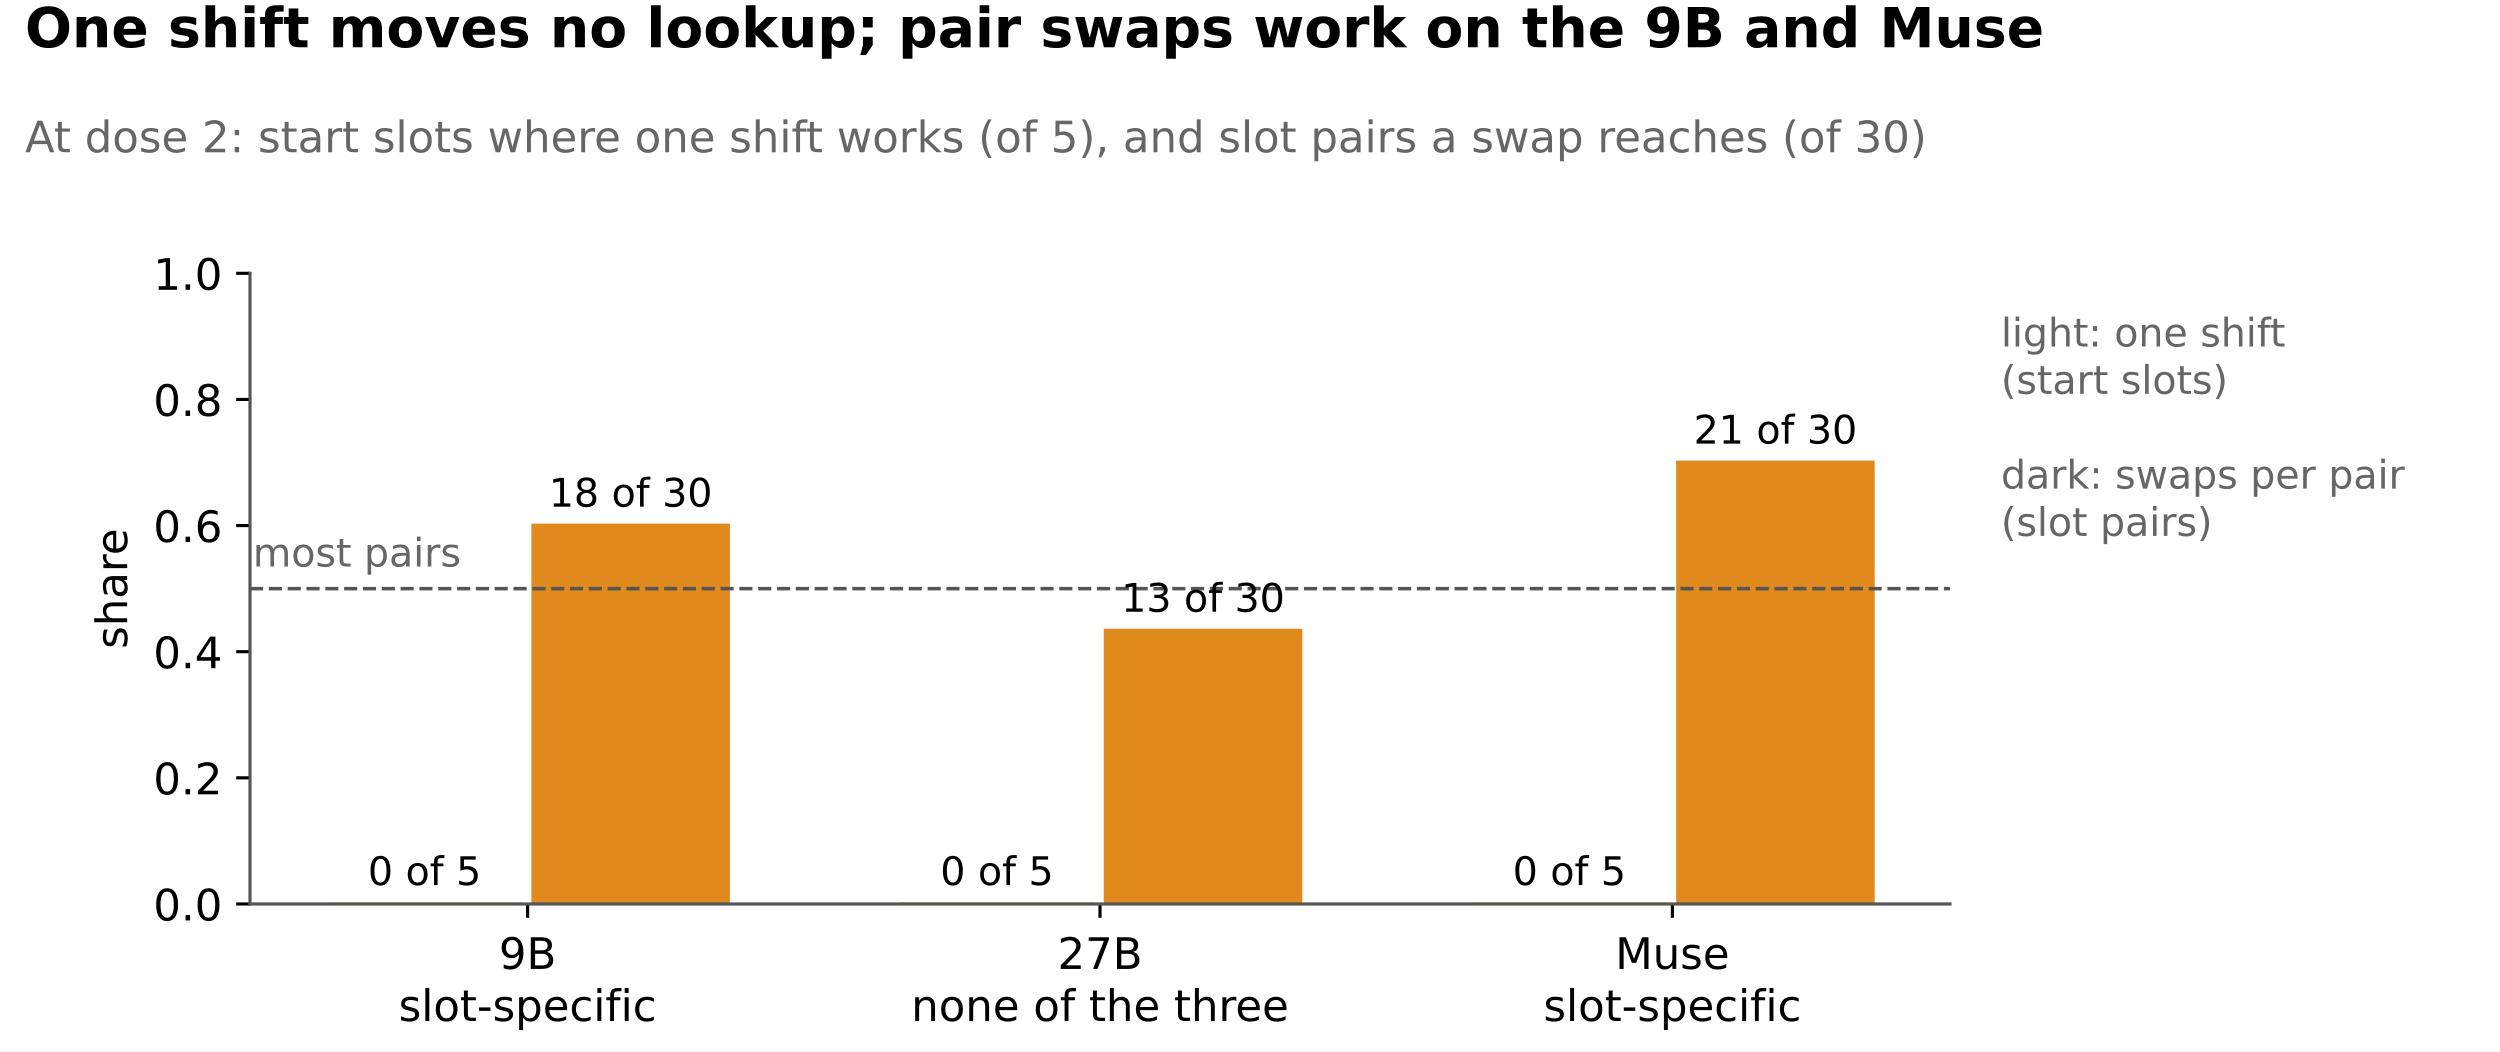
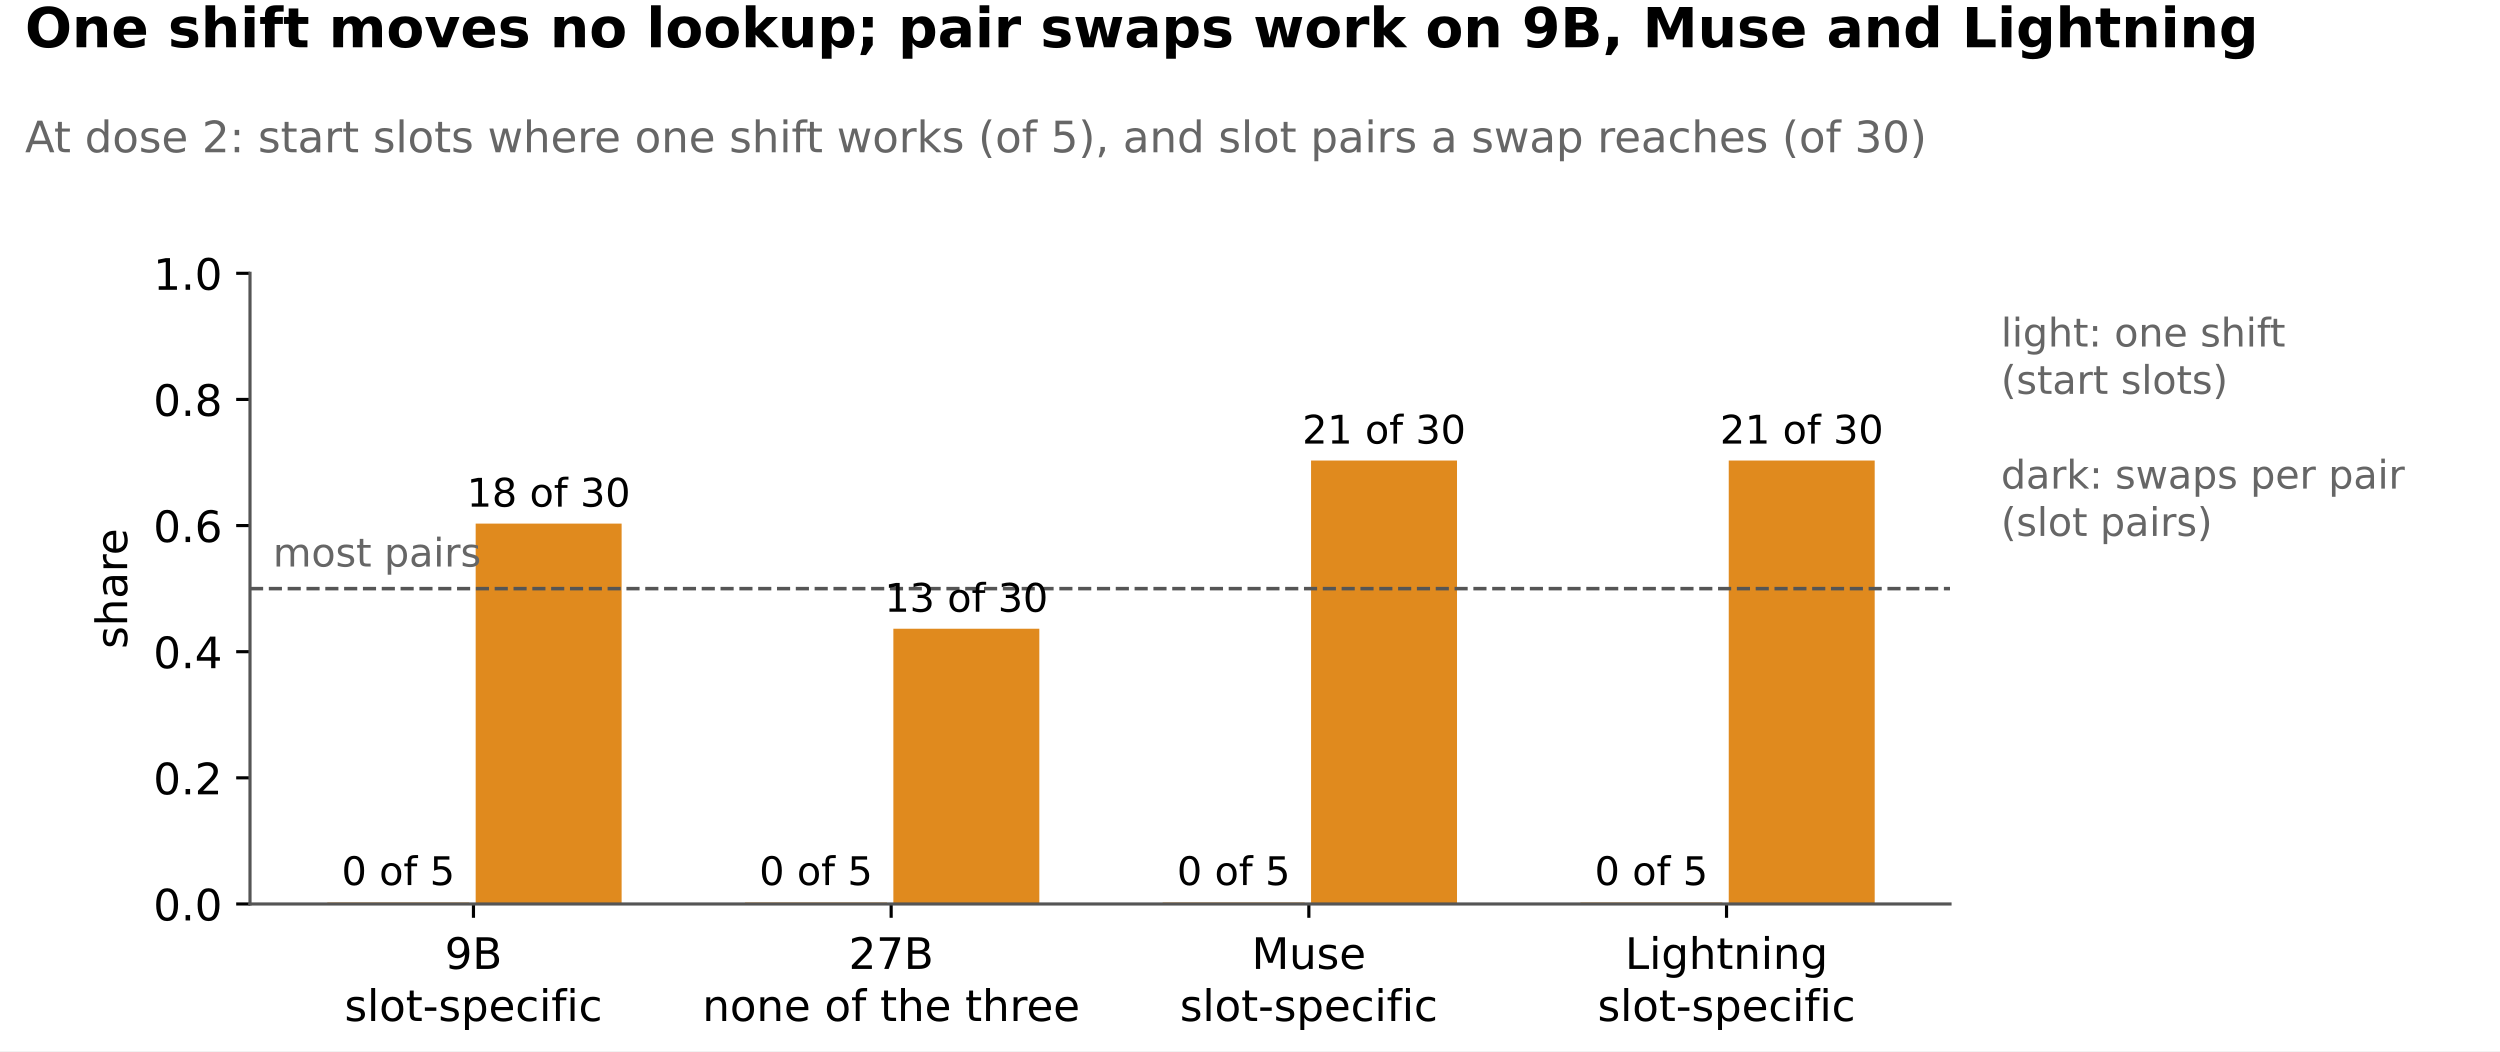
<svg xmlns="http://www.w3.org/2000/svg" xmlns:xlink="http://www.w3.org/1999/xlink" width="633.6pt" height="266.4pt" viewBox="0 0 633.6 266.4" version="1.1">
  <defs>
    <style type="text/css">*{stroke-linejoin: round; stroke-linecap: butt}</style>
  </defs>
  <g id="figure_1">
    <g id="patch_1">
      <path d="M 0 266.4  L 633.6 266.4  L 633.6 0  L 0 0  z " style="fill: #ffffff" />
    </g>
    <g id="axes_1">
      <g id="patch_2">
        <path d="M 63.36 229.104  L 494.208 229.104  L 494.208 69.264  L 63.36 69.264  z " style="fill: #ffffff" />
      </g>
      <g id="patch_3">
-         <path d="M 82.944 229.104  L 132.267 229.104  L 132.267 229.104  L 82.944 229.104  z " clip-path="url(#p504409391e)" style="fill: #e08a1e; opacity: 0.45; stroke: #e08a1e; stroke-linejoin: miter" />
+         <path d="M 82.944 229.104  L 118.936 229.104  L 118.936 229.104  L 82.944 229.104  z " clip-path="url(#p74ea0071db)" style="fill: #e08a1e; opacity: 0.45; stroke: #e08a1e; stroke-linejoin: miter" />
      </g>
      <g id="patch_4">
-         <path d="M 135.168 229.104  L 184.491 229.104  L 184.491 133.2  L 135.168 133.2  z " clip-path="url(#p504409391e)" style="fill: #e08a1e; stroke: #e08a1e; stroke-linejoin: miter" />
+         <path d="M 121.053 229.104  L 157.046 229.104  L 157.046 133.2  L 121.053 133.2  z " clip-path="url(#p74ea0071db)" style="fill: #e08a1e; stroke: #e08a1e; stroke-linejoin: miter" />
      </g>
      <g id="patch_5">
-         <path d="M 228.011 229.104  L 277.333 229.104  L 277.333 229.104  L 228.011 229.104  z " clip-path="url(#p504409391e)" style="fill: #e08a1e; opacity: 0.45; stroke: #e08a1e; stroke-linejoin: miter" />
+         <path d="M 188.803 229.104  L 224.796 229.104  L 224.796 229.104  L 188.803 229.104  z " clip-path="url(#p74ea0071db)" style="fill: #e08a1e; opacity: 0.45; stroke: #e08a1e; stroke-linejoin: miter" />
      </g>
      <g id="patch_6">
-         <path d="M 280.235 229.104  L 329.557 229.104  L 329.557 159.84  L 280.235 159.84  z " clip-path="url(#p504409391e)" style="fill: #e08a1e; stroke: #e08a1e; stroke-linejoin: miter" />
+         <path d="M 226.913 229.104  L 262.905 229.104  L 262.905 159.84  L 226.913 159.84  z " clip-path="url(#p74ea0071db)" style="fill: #e08a1e; stroke: #e08a1e; stroke-linejoin: miter" />
      </g>
      <g id="patch_7">
-         <path d="M 373.077 229.104  L 422.4 229.104  L 422.4 229.104  L 373.077 229.104  z " clip-path="url(#p504409391e)" style="fill: #e08a1e; opacity: 0.45; stroke: #e08a1e; stroke-linejoin: miter" />
+         <path d="M 294.663 229.104  L 330.655 229.104  L 330.655 229.104  L 294.663 229.104  z " clip-path="url(#p74ea0071db)" style="fill: #e08a1e; opacity: 0.45; stroke: #e08a1e; stroke-linejoin: miter" />
      </g>
      <g id="patch_8">
-         <path d="M 425.301 229.104  L 474.624 229.104  L 474.624 117.216  L 425.301 117.216  z " clip-path="url(#p504409391e)" style="fill: #e08a1e; stroke: #e08a1e; stroke-linejoin: miter" />
+         <path d="M 332.772 229.104  L 368.765 229.104  L 368.765 117.216  L 332.772 117.216  z " clip-path="url(#p74ea0071db)" style="fill: #e08a1e; stroke: #e08a1e; stroke-linejoin: miter" />
+       </g>
+       <g id="patch_9">
+         <path d="M 400.522 229.104  L 436.515 229.104  L 436.515 229.104  L 400.522 229.104  z " clip-path="url(#p74ea0071db)" style="fill: #e08a1e; opacity: 0.45; stroke: #e08a1e; stroke-linejoin: miter" />
+       </g>
+       <g id="patch_10">
+         <path d="M 438.632 229.104  L 474.624 229.104  L 474.624 117.216  L 438.632 117.216  z " clip-path="url(#p74ea0071db)" style="fill: #e08a1e; stroke: #e08a1e; stroke-linejoin: miter" />
      </g>
      <g id="matplotlib.axis_1">
        <g id="xtick_1">
          <g id="line2d_1">
            <defs>
-               <path id="m3d0ef5a98e" d="M 0 0  L 0 3.5  " style="stroke: #000000; stroke-width: 0.8" />
+               <path id="m1b625d65bf" d="M 0 0  L 0 3.5  " style="stroke: #000000; stroke-width: 0.8" />
            </defs>
            <g>
-               <use xlink:href="#m3d0ef5a98e" x="133.717" y="229.104" style="stroke: #000000; stroke-width: 0.8" />
+               <use xlink:href="#m1b625d65bf" x="119.995" y="229.104" style="stroke: #000000; stroke-width: 0.8" />
            </g>
          </g>
          <g id="text_1">
-             <text style="font-size: 11px; font-family: 'DejaVu Sans'" transform="translate(126.4444 245.5625)">9B</text>
-             <text style="font-size: 11px; font-family: 'DejaVu Sans'" transform="translate(101.037 258.7655)">slot-specific</text>
+             <text style="font-size: 11px; font-family: 'DejaVu Sans'" transform="translate(112.7219 245.5625)">9B</text>
+             <text style="font-size: 11px; font-family: 'DejaVu Sans'" transform="translate(87.3145 258.7655)">slot-specific</text>
          </g>
        </g>
        <g id="xtick_2">
          <g id="line2d_2">
            <g>
-               <use xlink:href="#m3d0ef5a98e" x="278.784" y="229.104" style="stroke: #000000; stroke-width: 0.8" />
+               <use xlink:href="#m1b625d65bf" x="225.854" y="229.104" style="stroke: #000000; stroke-width: 0.8" />
            </g>
          </g>
          <g id="text_2">
-             <text style="font-size: 11px; font-family: 'DejaVu Sans'" transform="translate(268.0117 245.5625)">27B</text>
-             <text style="font-size: 11px; font-family: 'DejaVu Sans'" transform="translate(230.9417 258.7655)">none of the three</text>
+             <text style="font-size: 11px; font-family: 'DejaVu Sans'" transform="translate(215.082 245.5625)">27B</text>
+             <text style="font-size: 11px; font-family: 'DejaVu Sans'" transform="translate(178.012 258.7655)">none of the three</text>
          </g>
        </g>
        <g id="xtick_3">
          <g id="line2d_3">
            <g>
-               <use xlink:href="#m3d0ef5a98e" x="423.851" y="229.104" style="stroke: #000000; stroke-width: 0.8" />
+               <use xlink:href="#m1b625d65bf" x="331.714" y="229.104" style="stroke: #000000; stroke-width: 0.8" />
            </g>
          </g>
          <g id="text_3">
-             <text style="font-size: 11px; font-family: 'DejaVu Sans'" transform="translate(409.3702 245.5625)">Muse</text>
-             <text style="font-size: 11px; font-family: 'DejaVu Sans'" transform="translate(391.1704 258.7655)">slot-specific</text>
+             <text style="font-size: 11px; font-family: 'DejaVu Sans'" transform="translate(317.2333 245.5625)">Muse</text>
+             <text style="font-size: 11px; font-family: 'DejaVu Sans'" transform="translate(299.0334 258.7655)">slot-specific</text>
+           </g>
+         </g>
+         <g id="xtick_4">
+           <g id="line2d_4">
+             <g>
+               <use xlink:href="#m1b625d65bf" x="437.573" y="229.104" style="stroke: #000000; stroke-width: 0.8" />
+             </g>
+           </g>
+           <g id="text_4">
+             <text style="font-size: 11px; font-family: 'DejaVu Sans'" transform="translate(411.8564 245.5634)">Lightning</text>
+             <text style="font-size: 11px; font-family: 'DejaVu Sans'" transform="translate(404.8929 258.7664)">slot-specific</text>
          </g>
        </g>
      </g>
      <g id="matplotlib.axis_2">
        <g id="ytick_1">
-           <g id="line2d_4">
+           <g id="line2d_5">
            <defs>
-               <path id="m9c8e1a1bb7" d="M 0 0  L -3.5 0  " style="stroke: #000000; stroke-width: 0.8" />
+               <path id="md0d157015d" d="M 0 0  L -3.5 0  " style="stroke: #000000; stroke-width: 0.8" />
            </defs>
            <g>
-               <use xlink:href="#m9c8e1a1bb7" x="63.36" y="229.104" style="stroke: #000000; stroke-width: 0.8" />
-             </g>
-           </g>
-           <g id="text_4">
+               <use xlink:href="#md0d157015d" x="63.36" y="229.104" style="stroke: #000000; stroke-width: 0.8" />
+             </g>
+           </g>
+           <g id="text_5">
            <text style="font-size: 11px; font-family: 'DejaVu Sans'; text-anchor: end" x="56.36" y="233.283" transform="rotate(-0 56.36 233.2827)">0.0</text>
          </g>
        </g>
        <g id="ytick_2">
-           <g id="line2d_5">
-             <g>
-               <use xlink:href="#m9c8e1a1bb7" x="63.36" y="197.136" style="stroke: #000000; stroke-width: 0.8" />
-             </g>
-           </g>
-           <g id="text_5">
+           <g id="line2d_6">
+             <g>
+               <use xlink:href="#md0d157015d" x="63.36" y="197.136" style="stroke: #000000; stroke-width: 0.8" />
+             </g>
+           </g>
+           <g id="text_6">
            <text style="font-size: 11px; font-family: 'DejaVu Sans'; text-anchor: end" x="56.36" y="201.315" transform="rotate(-0 56.36 201.3147)">0.2</text>
          </g>
        </g>
        <g id="ytick_3">
-           <g id="line2d_6">
-             <g>
-               <use xlink:href="#m9c8e1a1bb7" x="63.36" y="165.168" style="stroke: #000000; stroke-width: 0.8" />
-             </g>
-           </g>
-           <g id="text_6">
+           <g id="line2d_7">
+             <g>
+               <use xlink:href="#md0d157015d" x="63.36" y="165.168" style="stroke: #000000; stroke-width: 0.8" />
+             </g>
+           </g>
+           <g id="text_7">
            <text style="font-size: 11px; font-family: 'DejaVu Sans'; text-anchor: end" x="56.36" y="169.347" transform="rotate(-0 56.36 169.3467)">0.4</text>
          </g>
        </g>
        <g id="ytick_4">
-           <g id="line2d_7">
-             <g>
-               <use xlink:href="#m9c8e1a1bb7" x="63.36" y="133.2" style="stroke: #000000; stroke-width: 0.8" />
-             </g>
-           </g>
-           <g id="text_7">
+           <g id="line2d_8">
+             <g>
+               <use xlink:href="#md0d157015d" x="63.36" y="133.2" style="stroke: #000000; stroke-width: 0.8" />
+             </g>
+           </g>
+           <g id="text_8">
            <text style="font-size: 11px; font-family: 'DejaVu Sans'; text-anchor: end" x="56.36" y="137.379" transform="rotate(-0 56.36 137.3787)">0.6</text>
          </g>
        </g>
        <g id="ytick_5">
-           <g id="line2d_8">
-             <g>
-               <use xlink:href="#m9c8e1a1bb7" x="63.36" y="101.232" style="stroke: #000000; stroke-width: 0.8" />
-             </g>
-           </g>
-           <g id="text_8">
+           <g id="line2d_9">
+             <g>
+               <use xlink:href="#md0d157015d" x="63.36" y="101.232" style="stroke: #000000; stroke-width: 0.8" />
+             </g>
+           </g>
+           <g id="text_9">
            <text style="font-size: 11px; font-family: 'DejaVu Sans'; text-anchor: end" x="56.36" y="105.411" transform="rotate(-0 56.36 105.4107)">0.8</text>
          </g>
        </g>
        <g id="ytick_6">
-           <g id="line2d_9">
-             <g>
-               <use xlink:href="#m9c8e1a1bb7" x="63.36" y="69.264" style="stroke: #000000; stroke-width: 0.8" />
-             </g>
-           </g>
-           <g id="text_9">
+           <g id="line2d_10">
+             <g>
+               <use xlink:href="#md0d157015d" x="63.36" y="69.264" style="stroke: #000000; stroke-width: 0.8" />
+             </g>
+           </g>
+           <g id="text_10">
            <text style="font-size: 11px; font-family: 'DejaVu Sans'; text-anchor: end" x="56.36" y="73.443" transform="rotate(-0 56.36 73.44271)">1.0</text>
          </g>
        </g>
-         <g id="text_10">
+         <g id="text_11">
          <text style="font-size: 11px; font-family: 'DejaVu Sans'; text-anchor: middle" x="32.224" y="149.184" transform="rotate(-90 32.22398 149.184)">share</text>
        </g>
      </g>
-       <g id="line2d_10">
-         <path d="M 63.36 149.184  L 494.208 149.184  " clip-path="url(#p504409391e)" style="fill: none; stroke-dasharray: 3.33,1.44; stroke-dashoffset: 0; stroke: #555555; stroke-width: 0.9" />
-       </g>
-       <g id="patch_9">
+       <g id="line2d_11">
+         <path d="M 63.36 149.184  L 494.208 149.184  " clip-path="url(#p74ea0071db)" style="fill: none; stroke-dasharray: 3.33,1.44; stroke-dashoffset: 0; stroke: #555555; stroke-width: 0.9" />
+       </g>
+       <g id="patch_11">
        <path d="M 63.36 229.104  L 63.36 69.264  " style="fill: none; stroke: #555555; stroke-width: 0.8; stroke-linejoin: miter; stroke-linecap: square" />
      </g>
-       <g id="patch_10">
+       <g id="patch_12">
        <path d="M 63.36 229.104  L 494.208 229.104  " style="fill: none; stroke: #555555; stroke-width: 0.8; stroke-linejoin: miter; stroke-linecap: square" />
      </g>
-       <g id="text_11">
-         <text style="font-size: 10px; font-family: 'DejaVu Sans'; text-anchor: middle" x="159.829" y="128.405" transform="rotate(-0 159.8293 128.4048)">18 of 30</text>
-       </g>
      <g id="text_12">
-         <text style="font-size: 10px; font-family: 'DejaVu Sans'; text-anchor: middle" x="107.605" y="224.309" transform="rotate(-0 107.6053 224.3088)">0 of 5</text>
+         <text style="font-size: 10px; font-family: 'DejaVu Sans'; text-anchor: middle" x="139.05" y="128.405" transform="rotate(-0 139.0495 128.4048)">18 of 30</text>
      </g>
      <g id="text_13">
-         <text style="font-size: 10px; font-family: 'DejaVu Sans'; text-anchor: middle" x="304.896" y="155.045" transform="rotate(-0 304.896 155.0448)">13 of 30</text>
+         <text style="font-size: 10px; font-family: 'DejaVu Sans'; text-anchor: middle" x="100.94" y="224.309" transform="rotate(-0 100.9401 224.3088)">0 of 5</text>
      </g>
      <g id="text_14">
-         <text style="font-size: 10px; font-family: 'DejaVu Sans'; text-anchor: middle" x="252.672" y="224.309" transform="rotate(-0 252.672 224.3088)">0 of 5</text>
+         <text style="font-size: 10px; font-family: 'DejaVu Sans'; text-anchor: middle" x="244.909" y="155.045" transform="rotate(-0 244.909 155.0448)">13 of 30</text>
      </g>
      <g id="text_15">
-         <text style="font-size: 10px; font-family: 'DejaVu Sans'; text-anchor: middle" x="449.963" y="112.421" transform="rotate(-0 449.9627 112.4208)">21 of 30</text>
+         <text style="font-size: 10px; font-family: 'DejaVu Sans'; text-anchor: middle" x="206.8" y="224.309" transform="rotate(-0 206.7996 224.3088)">0 of 5</text>
      </g>
      <g id="text_16">
-         <text style="font-size: 10px; font-family: 'DejaVu Sans'; text-anchor: middle" x="397.739" y="224.309" transform="rotate(-0 397.7387 224.3088)">0 of 5</text>
+         <text style="font-size: 10px; font-family: 'DejaVu Sans'; text-anchor: middle" x="350.768" y="112.421" transform="rotate(-0 350.7684 112.4208)">21 of 30</text>
      </g>
      <g id="text_17">
-         <text style="font-size: 10px; font-family: 'DejaVu Sans'; text-anchor: start; fill: #666666" x="64.085" y="143.585" transform="rotate(-0 64.08533 143.5849)">most pairs</text>
+         <text style="font-size: 10px; font-family: 'DejaVu Sans'; text-anchor: middle" x="312.659" y="224.309" transform="rotate(-0 312.659 224.3088)">0 of 5</text>
      </g>
      <g id="text_18">
+         <text style="font-size: 10px; font-family: 'DejaVu Sans'; text-anchor: middle" x="456.628" y="112.421" transform="rotate(-0 456.6279 112.4208)">21 of 30</text>
+       </g>
+       <g id="text_19">
+         <text style="font-size: 10px; font-family: 'DejaVu Sans'; text-anchor: middle" x="418.518" y="224.309" transform="rotate(-0 418.5185 224.3088)">0 of 5</text>
+       </g>
+       <g id="text_20">
+         <text style="font-size: 10px; font-family: 'DejaVu Sans'; text-anchor: start; fill: #666666" x="69.182" y="143.585" transform="rotate(-0 69.18227 143.5849)">most pairs</text>
+       </g>
+       <g id="text_21">
        <text style="font-size: 10px; font-family: 'DejaVu Sans'; fill: #666666" transform="translate(507.1334 87.81697)">light: one shift</text>
        <text style="font-size: 10px; font-family: 'DejaVu Sans'; fill: #666666" transform="translate(507.1334 99.8197)">(start slots)</text>
        <text style="font-size: 10px; font-family: 'DejaVu Sans'; fill: #666666" transform="translate(507.1334 111.8217)" />
        <text style="font-size: 10px; font-family: 'DejaVu Sans'; fill: #666666" transform="translate(507.1334 123.8244)">dark: swaps per pair</text>
        <text style="font-size: 10px; font-family: 'DejaVu Sans'; fill: #666666" transform="translate(507.1334 135.8271)">(slot pairs)</text>
      </g>
    </g>
-     <g id="text_19">
-       <text style="font-weight: 700; font-size: 14px; font-family: 'DejaVu Sans'; text-anchor: start" x="6.336" y="11.97" transform="rotate(-0 6.336 11.96981)">One shift moves no lookup; pair swaps work on the 9B and Muse</text>
-     </g>
-     <g id="text_20">
+     <g id="text_22">
+       <text style="font-weight: 700; font-size: 14px; font-family: 'DejaVu Sans'; text-anchor: start" x="6.336" y="11.97" transform="rotate(-0 6.336 11.96981)">One shift moves no lookup; pair swaps work on 9B, Muse and Lightning</text>
+     </g>
+     <g id="text_23">
      <text style="font-size: 11px; font-family: 'DejaVu Sans'; text-anchor: start; fill: #666666" x="6.336" y="38.598" transform="rotate(-0 6.336 38.59828)">At dose 2: start slots where one shift works (of 5), and slot pairs a swap reaches (of 30)</text>
    </g>
  </g>
  <defs>
-     <clipPath id="p504409391e">
+     <clipPath id="p74ea0071db">
      <rect x="63.36" y="69.264" width="430.848" height="159.84" />
    </clipPath>
  </defs>
</svg>
